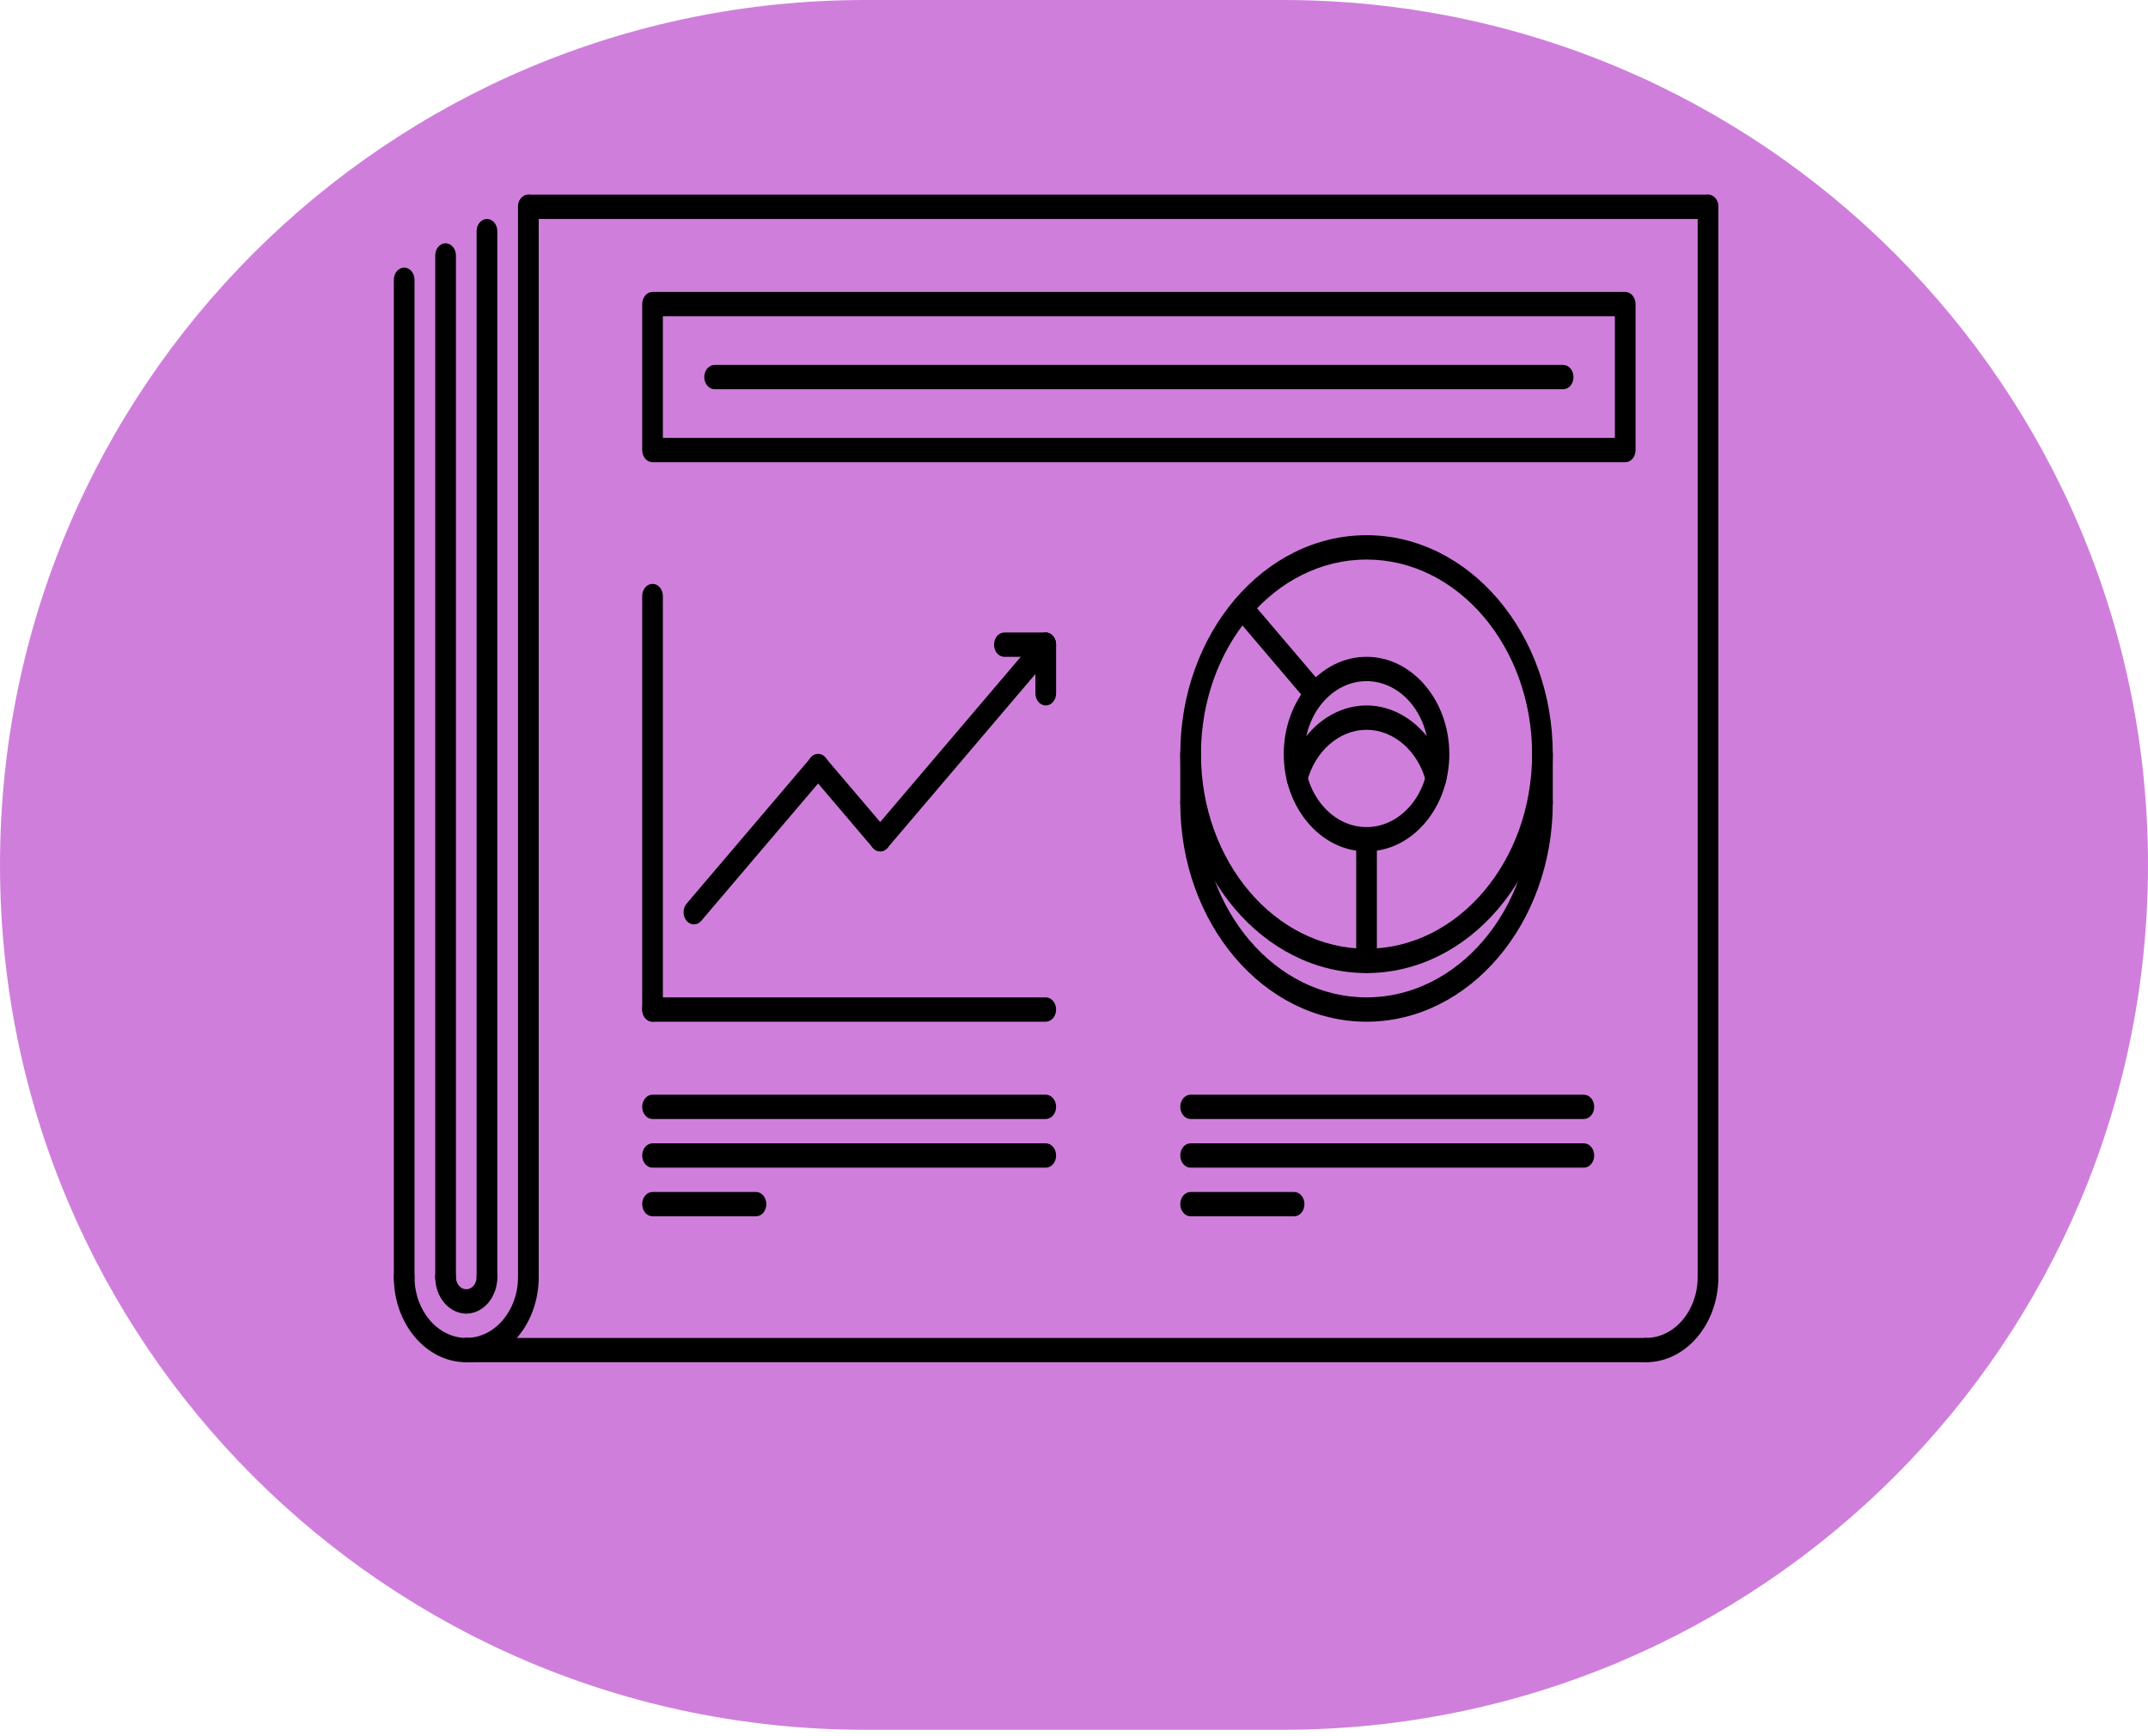
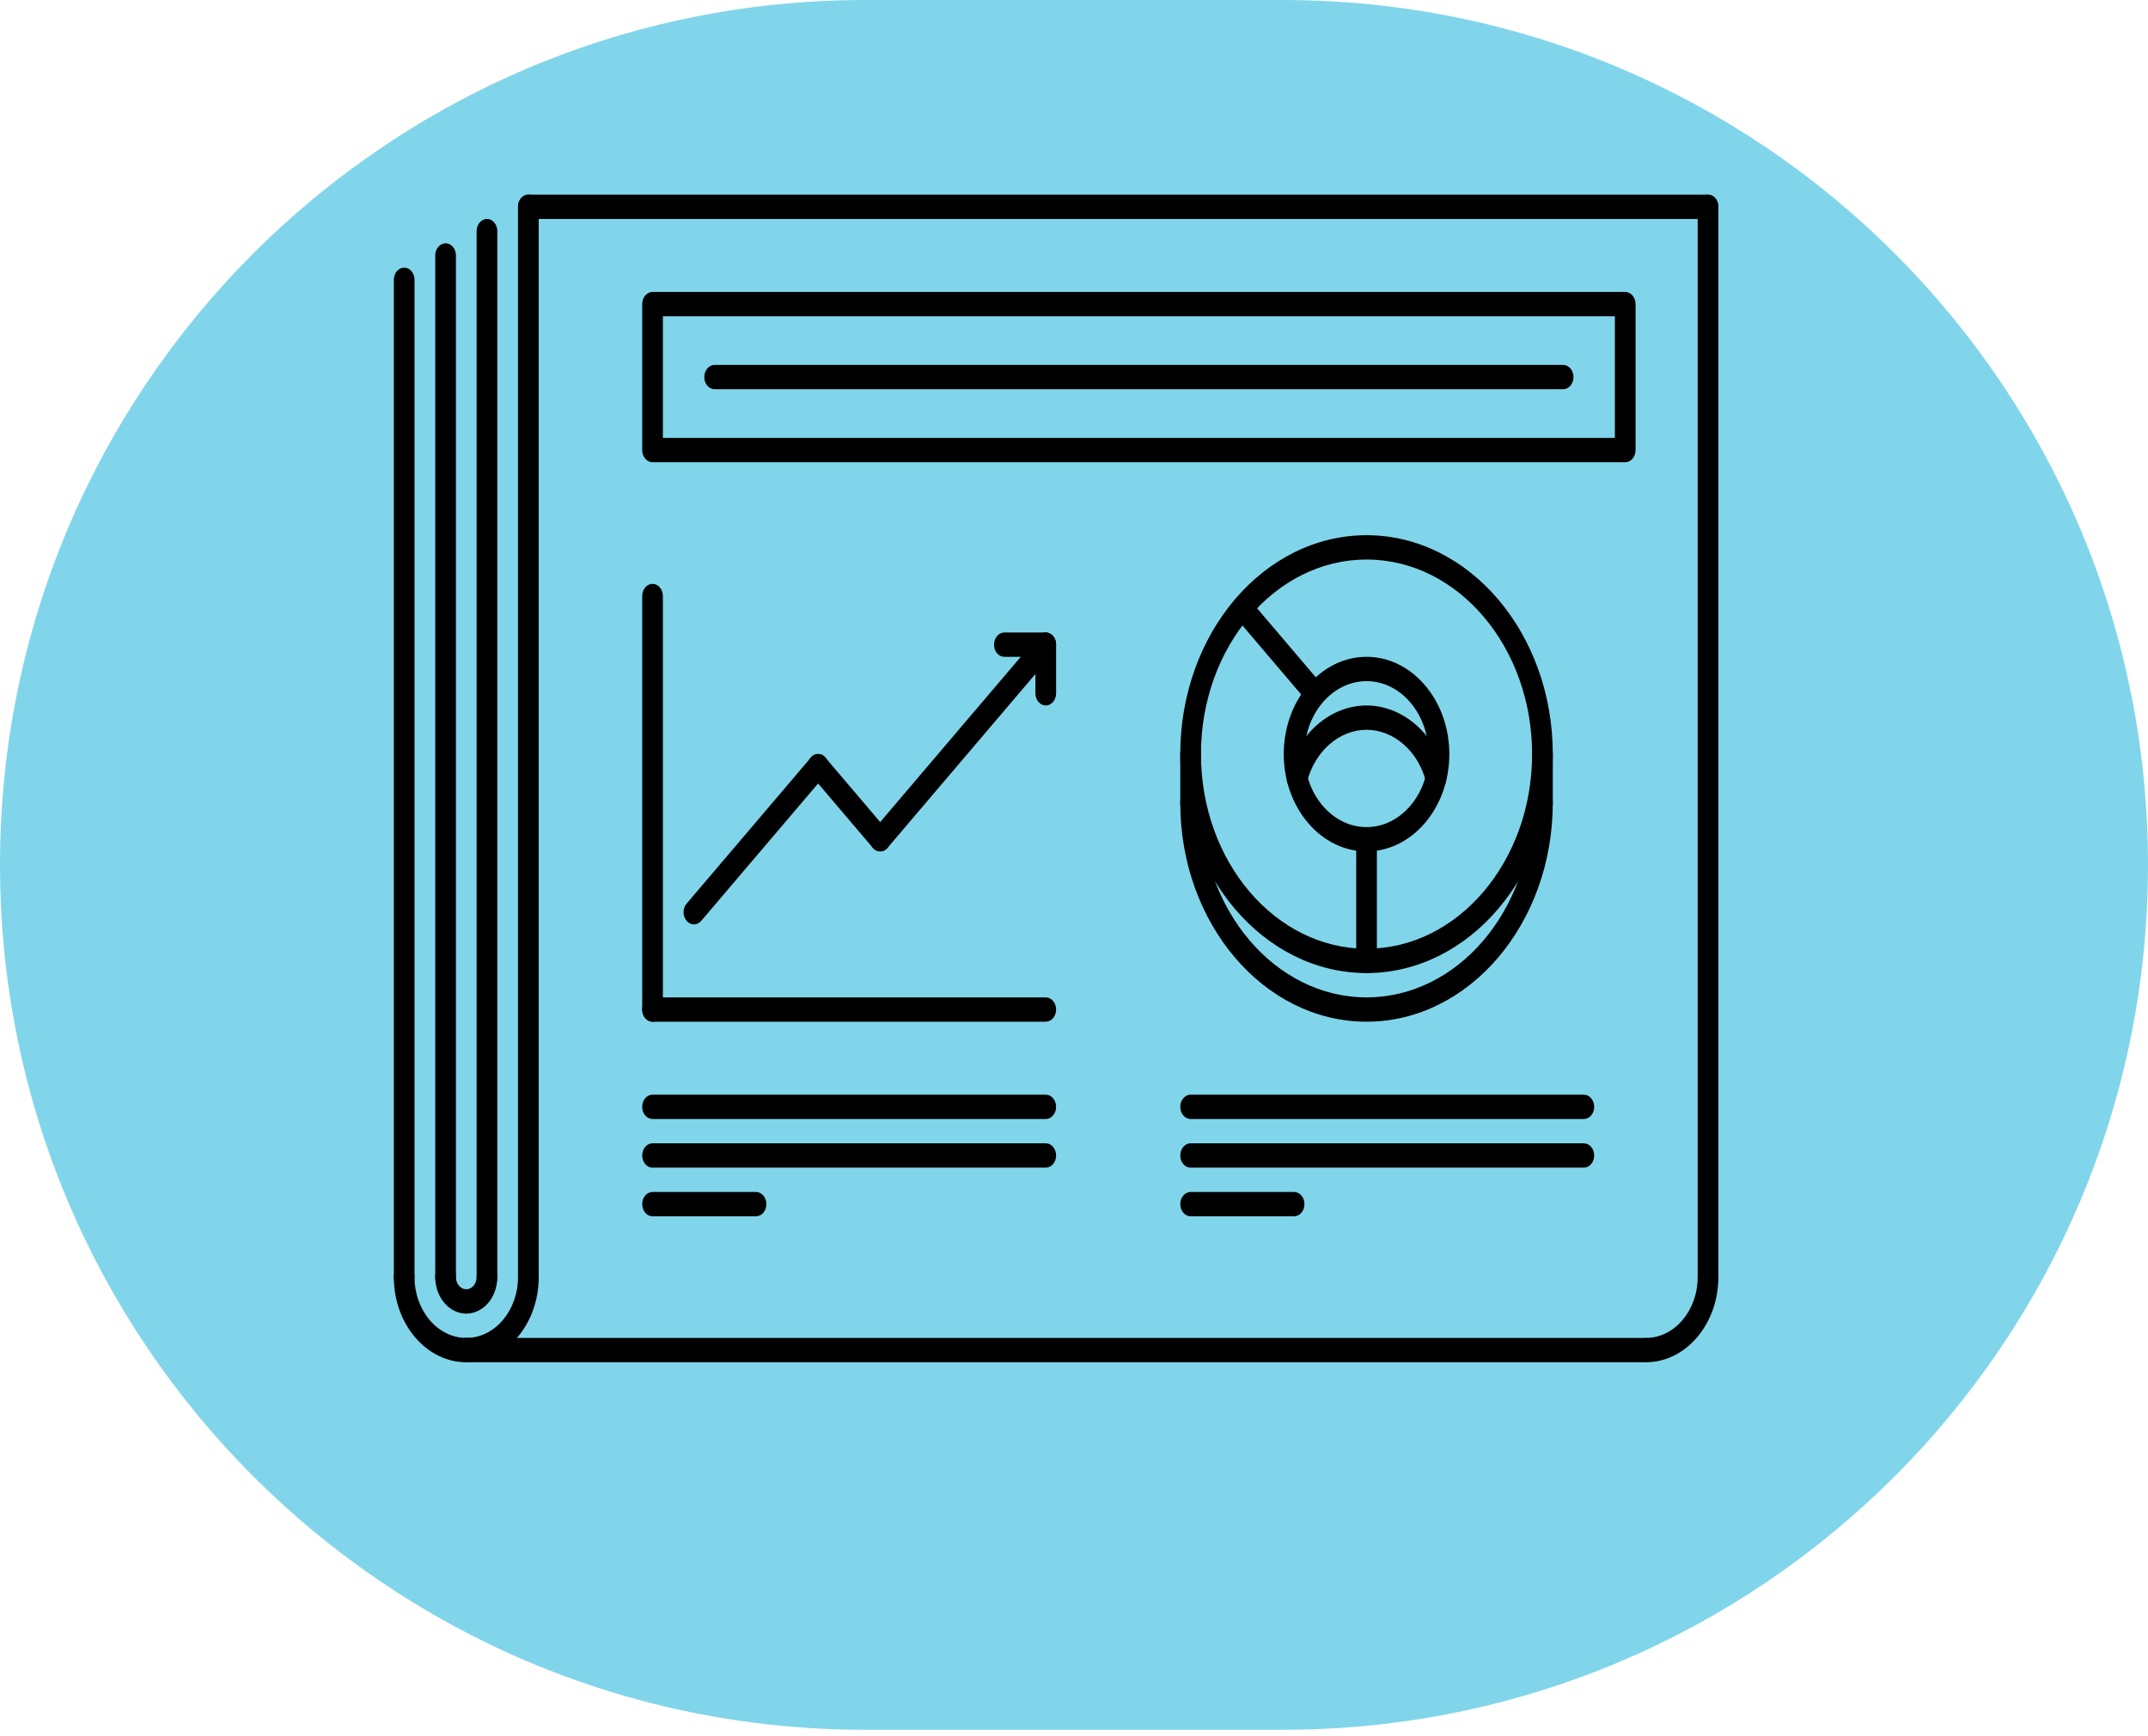
<svg xmlns="http://www.w3.org/2000/svg" width="120" height="97" viewBox="0 0 120 97" fill="none">
-   <rect width="120" height="96.661" rx="48.33" fill="#A000B9" fill-opacity="0.5" />
+   <rect width="120" height="96.661" rx="48.33" fill="#04ADD7" fill-opacity="0.5" />
  <path d="M36.455 57.093C36.135 57.093 35.877 56.789 35.877 56.413V33.306C35.877 32.93 36.135 32.626 36.455 32.626C36.774 32.626 37.033 32.93 37.033 33.306V56.413C37.033 56.789 36.774 57.093 36.455 57.093Z" fill="black" />
  <path d="M58.422 57.093H36.455C36.135 57.093 35.877 56.788 35.877 56.413C35.876 56.324 35.891 56.235 35.92 56.153C35.949 56.07 35.992 55.995 36.046 55.932C36.099 55.869 36.163 55.819 36.233 55.785C36.303 55.751 36.379 55.733 36.455 55.733H58.422C58.498 55.733 58.573 55.751 58.643 55.785C58.713 55.819 58.777 55.869 58.831 55.932C58.885 55.995 58.927 56.07 58.956 56.153C58.985 56.235 59 56.324 59 56.413C59 56.788 58.742 57.093 58.422 57.093ZM38.767 51.655C38.653 51.655 38.541 51.616 38.446 51.541C38.351 51.466 38.276 51.36 38.233 51.236C38.189 51.112 38.178 50.975 38.2 50.843C38.222 50.711 38.277 50.59 38.358 50.495L45.295 42.339C45.349 42.274 45.412 42.223 45.483 42.187C45.553 42.151 45.629 42.133 45.706 42.132C45.783 42.131 45.859 42.148 45.93 42.182C46.001 42.217 46.066 42.267 46.12 42.331C46.174 42.395 46.217 42.471 46.246 42.554C46.275 42.638 46.29 42.727 46.289 42.817C46.289 42.908 46.273 42.997 46.242 43.08C46.212 43.163 46.168 43.238 46.113 43.3L39.176 51.456C39.122 51.519 39.058 51.569 38.988 51.604C38.918 51.638 38.843 51.655 38.767 51.655Z" fill="black" />
  <path d="M49.172 47.577C49.097 47.577 49.021 47.56 48.951 47.526C48.881 47.492 48.817 47.441 48.764 47.378L45.295 43.3C45.24 43.238 45.196 43.163 45.166 43.08C45.135 42.997 45.119 42.908 45.119 42.817C45.118 42.727 45.133 42.638 45.162 42.554C45.191 42.471 45.234 42.395 45.288 42.331C45.342 42.267 45.407 42.217 45.478 42.182C45.549 42.148 45.625 42.131 45.702 42.132C45.779 42.133 45.854 42.151 45.925 42.187C45.995 42.223 46.059 42.274 46.113 42.339L49.581 46.417C49.662 46.512 49.717 46.633 49.739 46.765C49.762 46.897 49.75 47.034 49.707 47.158C49.663 47.282 49.589 47.388 49.494 47.463C49.399 47.538 49.287 47.577 49.172 47.577Z" fill="black" />
  <path d="M49.172 47.578C49.058 47.578 48.946 47.538 48.851 47.463C48.756 47.389 48.682 47.282 48.638 47.158C48.594 47.034 48.583 46.897 48.605 46.765C48.628 46.633 48.683 46.512 48.764 46.417L58.013 35.543C58.122 35.42 58.268 35.353 58.419 35.355C58.57 35.356 58.715 35.428 58.822 35.554C58.929 35.679 58.989 35.849 58.991 36.027C58.993 36.205 58.935 36.376 58.831 36.504L49.581 47.379C49.528 47.442 49.464 47.492 49.394 47.526C49.324 47.56 49.248 47.578 49.172 47.578Z" fill="black" />
  <path d="M58.422 39.422C58.103 39.422 57.844 39.118 57.844 38.742V36.023C57.844 35.648 58.103 35.344 58.422 35.344C58.498 35.344 58.573 35.361 58.643 35.395C58.714 35.429 58.777 35.48 58.831 35.543C58.885 35.606 58.927 35.681 58.956 35.763C58.985 35.846 59 35.934 59 36.023V38.742C59 39.118 58.742 39.422 58.422 39.422Z" fill="black" />
  <path d="M58.422 36.704H56.11C55.79 36.704 55.532 36.4 55.532 36.024C55.532 35.648 55.79 35.344 56.11 35.344H58.422C58.498 35.344 58.573 35.362 58.643 35.396C58.713 35.43 58.777 35.48 58.831 35.543C58.885 35.606 58.927 35.681 58.956 35.764C58.985 35.846 59 35.935 59 36.024C59 36.4 58.741 36.704 58.422 36.704ZM76.343 54.375C70.605 54.375 65.937 48.887 65.937 42.141C65.937 35.395 70.605 29.907 76.343 29.907C82.081 29.907 86.748 35.395 86.748 42.141C86.748 48.887 82.081 54.375 76.343 54.375ZM76.343 31.267C71.243 31.267 67.093 36.145 67.093 42.141C67.093 48.137 71.243 53.015 76.343 53.015C81.443 53.015 85.592 48.137 85.592 42.141C85.592 36.145 81.443 31.267 76.343 31.267Z" fill="black" />
  <path d="M76.343 57.093C70.605 57.093 65.937 51.605 65.937 44.859C65.937 44.484 66.196 44.18 66.515 44.18C66.835 44.18 67.093 44.484 67.093 44.859C67.093 50.855 71.243 55.734 76.343 55.734C81.443 55.734 85.592 50.855 85.592 44.859C85.592 44.484 85.851 44.18 86.17 44.18C86.246 44.18 86.321 44.197 86.392 44.231C86.462 44.266 86.525 44.316 86.579 44.379C86.633 44.442 86.675 44.517 86.704 44.599C86.734 44.682 86.748 44.77 86.748 44.859C86.748 51.605 82.081 57.093 76.343 57.093Z" fill="black" />
  <path d="M66.515 45.539C66.439 45.539 66.364 45.521 66.294 45.487C66.224 45.453 66.16 45.403 66.106 45.34C66.053 45.276 66.01 45.202 65.981 45.119C65.952 45.037 65.937 44.948 65.937 44.859V42.14C65.937 41.765 66.196 41.461 66.515 41.461C66.835 41.461 67.093 41.765 67.093 42.14V44.859C67.093 44.948 67.079 45.037 67.049 45.119C67.02 45.202 66.978 45.277 66.924 45.34C66.87 45.403 66.807 45.453 66.737 45.487C66.666 45.521 66.591 45.539 66.515 45.539ZM86.17 45.539C85.851 45.539 85.592 45.235 85.592 44.859V42.14C85.592 41.765 85.851 41.461 86.17 41.461C86.246 41.461 86.321 41.478 86.392 41.512C86.462 41.546 86.525 41.596 86.579 41.66C86.633 41.723 86.675 41.798 86.704 41.88C86.734 41.963 86.748 42.051 86.748 42.14V44.859C86.748 44.948 86.733 45.037 86.704 45.119C86.675 45.202 86.633 45.276 86.579 45.34C86.525 45.403 86.462 45.453 86.392 45.487C86.321 45.521 86.246 45.539 86.17 45.539ZM76.343 47.577C73.793 47.577 71.718 45.139 71.718 42.14C71.718 39.142 73.793 36.703 76.343 36.703C78.892 36.703 80.968 39.142 80.968 42.14C80.968 45.139 78.892 47.577 76.343 47.577ZM76.343 38.062C74.43 38.062 72.874 39.892 72.874 42.141C72.874 44.389 74.43 46.218 76.343 46.218C78.255 46.218 79.811 44.389 79.811 42.141C79.811 39.892 78.255 38.062 76.343 38.062Z" fill="black" />
  <path d="M80.222 44.18C80.098 44.179 79.977 44.132 79.877 44.044C79.777 43.957 79.704 43.834 79.668 43.694C79.234 41.979 77.867 40.781 76.343 40.781C74.819 40.781 73.451 41.979 73.017 43.694C72.926 44.052 72.608 44.255 72.298 44.152C72.151 44.1 72.028 43.982 71.955 43.824C71.882 43.665 71.865 43.479 71.909 43.306C72.488 41.019 74.31 39.422 76.343 39.422C78.375 39.422 80.197 41.019 80.777 43.306C80.82 43.479 80.804 43.665 80.731 43.824C80.658 43.982 80.534 44.1 80.387 44.152C80.334 44.17 80.278 44.179 80.222 44.18ZM73.447 39.415C73.371 39.415 73.296 39.398 73.225 39.364C73.155 39.33 73.091 39.279 73.038 39.216L68.986 34.452C68.881 34.324 68.824 34.152 68.825 33.974C68.827 33.797 68.888 33.627 68.995 33.501C69.102 33.376 69.246 33.304 69.397 33.302C69.548 33.3 69.694 33.368 69.803 33.491L73.855 38.255C73.936 38.35 73.991 38.471 74.013 38.603C74.036 38.735 74.024 38.871 73.981 38.996C73.937 39.12 73.863 39.226 73.768 39.301C73.673 39.375 73.561 39.415 73.447 39.415ZM76.343 54.374C76.023 54.374 75.765 54.07 75.765 53.694V46.898C75.765 46.523 76.023 46.218 76.343 46.218C76.662 46.218 76.921 46.523 76.921 46.898V53.694C76.921 54.07 76.662 54.374 76.343 54.374ZM58.422 62.53H36.455C36.135 62.53 35.877 62.226 35.877 61.85C35.876 61.761 35.891 61.673 35.92 61.59C35.949 61.508 35.992 61.433 36.046 61.37C36.099 61.306 36.163 61.257 36.233 61.222C36.303 61.188 36.379 61.171 36.455 61.171H58.422C58.498 61.171 58.573 61.188 58.643 61.222C58.713 61.257 58.777 61.307 58.831 61.37C58.885 61.433 58.927 61.508 58.956 61.59C58.985 61.673 59 61.761 59 61.85C59 62.226 58.742 62.53 58.422 62.53ZM58.422 65.249H36.455C36.135 65.249 35.877 64.945 35.877 64.569C35.877 64.193 36.135 63.889 36.455 63.889H58.422C58.742 63.889 59 64.193 59 64.569C59 64.945 58.742 65.249 58.422 65.249ZM42.236 67.967H36.455C36.135 67.967 35.877 67.663 35.877 67.287C35.876 67.198 35.891 67.11 35.92 67.027C35.949 66.945 35.992 66.87 36.046 66.807C36.099 66.744 36.163 66.694 36.233 66.659C36.303 66.625 36.379 66.608 36.455 66.608H42.236C42.312 66.608 42.387 66.625 42.457 66.66C42.527 66.694 42.591 66.744 42.644 66.807C42.698 66.87 42.741 66.945 42.77 67.027C42.799 67.11 42.814 67.198 42.813 67.287C42.813 67.663 42.555 67.967 42.236 67.967ZM88.483 62.53H66.515C66.439 62.53 66.364 62.513 66.294 62.478C66.224 62.444 66.16 62.394 66.106 62.331C66.053 62.268 66.01 62.193 65.981 62.11C65.952 62.028 65.937 61.94 65.937 61.85C65.937 61.761 65.952 61.673 65.981 61.59C66.01 61.508 66.053 61.433 66.106 61.37C66.16 61.307 66.224 61.257 66.294 61.222C66.364 61.188 66.439 61.171 66.515 61.171H88.483C88.802 61.171 89.061 61.475 89.061 61.85C89.061 62.226 88.802 62.53 88.483 62.53ZM88.483 65.249H66.515C66.196 65.249 65.937 64.945 65.937 64.569C65.937 64.193 66.196 63.889 66.515 63.889H88.483C88.802 63.889 89.061 64.193 89.061 64.569C89.061 64.945 88.802 65.249 88.483 65.249ZM72.296 67.967H66.515C66.439 67.967 66.364 67.95 66.294 67.915C66.224 67.881 66.16 67.831 66.106 67.768C66.053 67.705 66.01 67.63 65.981 67.548C65.952 67.465 65.937 67.377 65.937 67.287C65.937 67.198 65.952 67.11 65.981 67.027C66.01 66.945 66.053 66.87 66.106 66.807C66.16 66.744 66.224 66.694 66.294 66.66C66.364 66.625 66.439 66.608 66.515 66.608H72.296C72.372 66.608 72.447 66.625 72.517 66.66C72.588 66.694 72.651 66.744 72.705 66.807C72.759 66.87 72.801 66.945 72.83 67.027C72.859 67.11 72.874 67.198 72.874 67.287C72.874 67.663 72.616 67.967 72.296 67.967ZM95.42 72.045C95.1 72.045 94.842 71.741 94.842 71.365V11.557C94.842 11.181 95.1 10.877 95.42 10.877C95.496 10.877 95.571 10.895 95.641 10.929C95.711 10.963 95.775 11.013 95.829 11.076C95.882 11.139 95.925 11.214 95.954 11.296C95.983 11.379 95.998 11.467 95.998 11.557V71.365C95.998 71.741 95.739 72.045 95.42 72.045Z" fill="black" />
  <path d="M29.518 72.045C29.198 72.045 28.939 71.741 28.939 71.365V11.557C28.939 11.181 29.198 10.877 29.518 10.877C29.837 10.877 30.096 11.181 30.096 11.557V71.365C30.096 71.741 29.837 72.045 29.518 72.045Z" fill="black" />
  <path d="M26.049 76.123C25.73 76.123 25.471 75.819 25.471 75.443C25.471 75.067 25.73 74.763 26.049 74.763C27.643 74.763 28.939 73.24 28.939 71.365C28.939 70.99 29.198 70.686 29.517 70.686C29.837 70.686 30.096 70.99 30.096 71.365C30.096 73.988 28.28 76.123 26.049 76.123Z" fill="black" />
  <path d="M91.951 76.123C91.632 76.123 91.373 75.819 91.373 75.443C91.373 75.067 91.632 74.763 91.951 74.763C93.546 74.763 94.842 73.24 94.842 71.365C94.842 70.99 95.1 70.686 95.42 70.686C95.496 70.686 95.571 70.703 95.641 70.737C95.711 70.771 95.775 70.821 95.829 70.885C95.882 70.948 95.925 71.023 95.954 71.105C95.983 71.188 95.998 71.276 95.998 71.365C95.998 73.988 94.182 76.123 91.951 76.123Z" fill="black" />
  <path d="M26.049 76.123C23.818 76.123 22.002 73.988 22.002 71.365C22.002 70.99 22.261 70.686 22.58 70.686C22.9 70.686 23.158 70.99 23.158 71.365C23.158 73.24 24.455 74.763 26.049 74.763C26.368 74.763 26.627 75.067 26.627 75.443C26.627 75.819 26.368 76.123 26.049 76.123Z" fill="black" />
  <path d="M22.58 72.045C22.261 72.045 22.002 71.741 22.002 71.366V15.635C22.002 15.259 22.261 14.955 22.58 14.955C22.9 14.955 23.158 15.259 23.158 15.635V71.366C23.158 71.741 22.9 72.045 22.58 72.045Z" fill="black" />
  <path d="M27.205 72.045C26.886 72.045 26.627 71.741 26.627 71.366V12.916C26.627 12.54 26.886 12.236 27.205 12.236C27.525 12.236 27.783 12.54 27.783 12.916V71.366C27.783 71.741 27.525 72.045 27.205 72.045Z" fill="black" />
  <path d="M24.893 72.045C24.573 72.045 24.315 71.741 24.315 71.366V14.275C24.315 13.9 24.573 13.596 24.893 13.596C25.212 13.596 25.471 13.9 25.471 14.275V71.366C25.471 71.741 25.212 72.045 24.893 72.045Z" fill="black" />
  <path d="M26.049 73.404C25.73 73.404 25.471 73.1 25.471 72.724C25.471 72.635 25.486 72.547 25.515 72.464C25.544 72.382 25.587 72.307 25.64 72.244C25.694 72.181 25.758 72.131 25.828 72.097C25.898 72.062 25.973 72.045 26.049 72.045C26.202 72.045 26.349 71.973 26.458 71.846C26.566 71.718 26.627 71.545 26.627 71.365C26.627 70.99 26.886 70.686 27.205 70.686C27.525 70.686 27.783 70.99 27.783 71.365C27.783 72.489 27.005 73.404 26.049 73.404Z" fill="black" />
  <path d="M26.049 73.404C25.093 73.404 24.315 72.489 24.315 71.365C24.315 70.99 24.573 70.686 24.893 70.686C25.212 70.686 25.471 70.99 25.471 71.365C25.471 71.74 25.73 72.045 26.049 72.045C26.125 72.045 26.2 72.062 26.27 72.097C26.34 72.131 26.404 72.181 26.458 72.244C26.512 72.307 26.554 72.382 26.583 72.464C26.612 72.547 26.627 72.635 26.627 72.724C26.627 73.1 26.369 73.404 26.049 73.404Z" fill="black" />
  <path d="M91.951 76.123H26.049C25.73 76.123 25.471 75.819 25.471 75.443C25.471 75.068 25.73 74.764 26.049 74.764H91.951C92.271 74.764 92.529 75.068 92.529 75.443C92.529 75.819 92.271 76.123 91.951 76.123Z" fill="black" />
  <path d="M95.42 12.236H29.518C29.198 12.236 28.939 11.932 28.939 11.557C28.939 11.181 29.198 10.877 29.518 10.877H95.42C95.496 10.877 95.571 10.895 95.641 10.929C95.711 10.963 95.775 11.013 95.829 11.076C95.882 11.139 95.925 11.214 95.954 11.296C95.983 11.379 95.998 11.467 95.998 11.557C95.998 11.646 95.983 11.734 95.954 11.817C95.925 11.899 95.882 11.974 95.829 12.037C95.775 12.1 95.711 12.15 95.641 12.185C95.571 12.219 95.496 12.236 95.42 12.236Z" fill="black" />
  <path d="M90.795 25.829H36.455C36.135 25.829 35.877 25.525 35.877 25.15V16.994C35.877 16.618 36.135 16.314 36.455 16.314H90.795C90.871 16.314 90.946 16.332 91.016 16.366C91.087 16.4 91.15 16.45 91.204 16.513C91.258 16.577 91.3 16.651 91.329 16.734C91.358 16.817 91.373 16.905 91.373 16.994V25.15C91.373 25.239 91.358 25.328 91.329 25.41C91.3 25.492 91.257 25.567 91.204 25.63C91.15 25.694 91.086 25.744 91.016 25.778C90.946 25.812 90.871 25.829 90.795 25.829ZM37.033 24.47H90.217V17.674H37.033V24.47Z" fill="black" />
  <path d="M87.326 21.751H39.923C39.603 21.751 39.345 21.447 39.345 21.071C39.345 20.696 39.603 20.392 39.923 20.392H87.326C87.646 20.392 87.904 20.696 87.904 21.071C87.904 21.447 87.646 21.751 87.326 21.751Z" fill="black" />
</svg>
